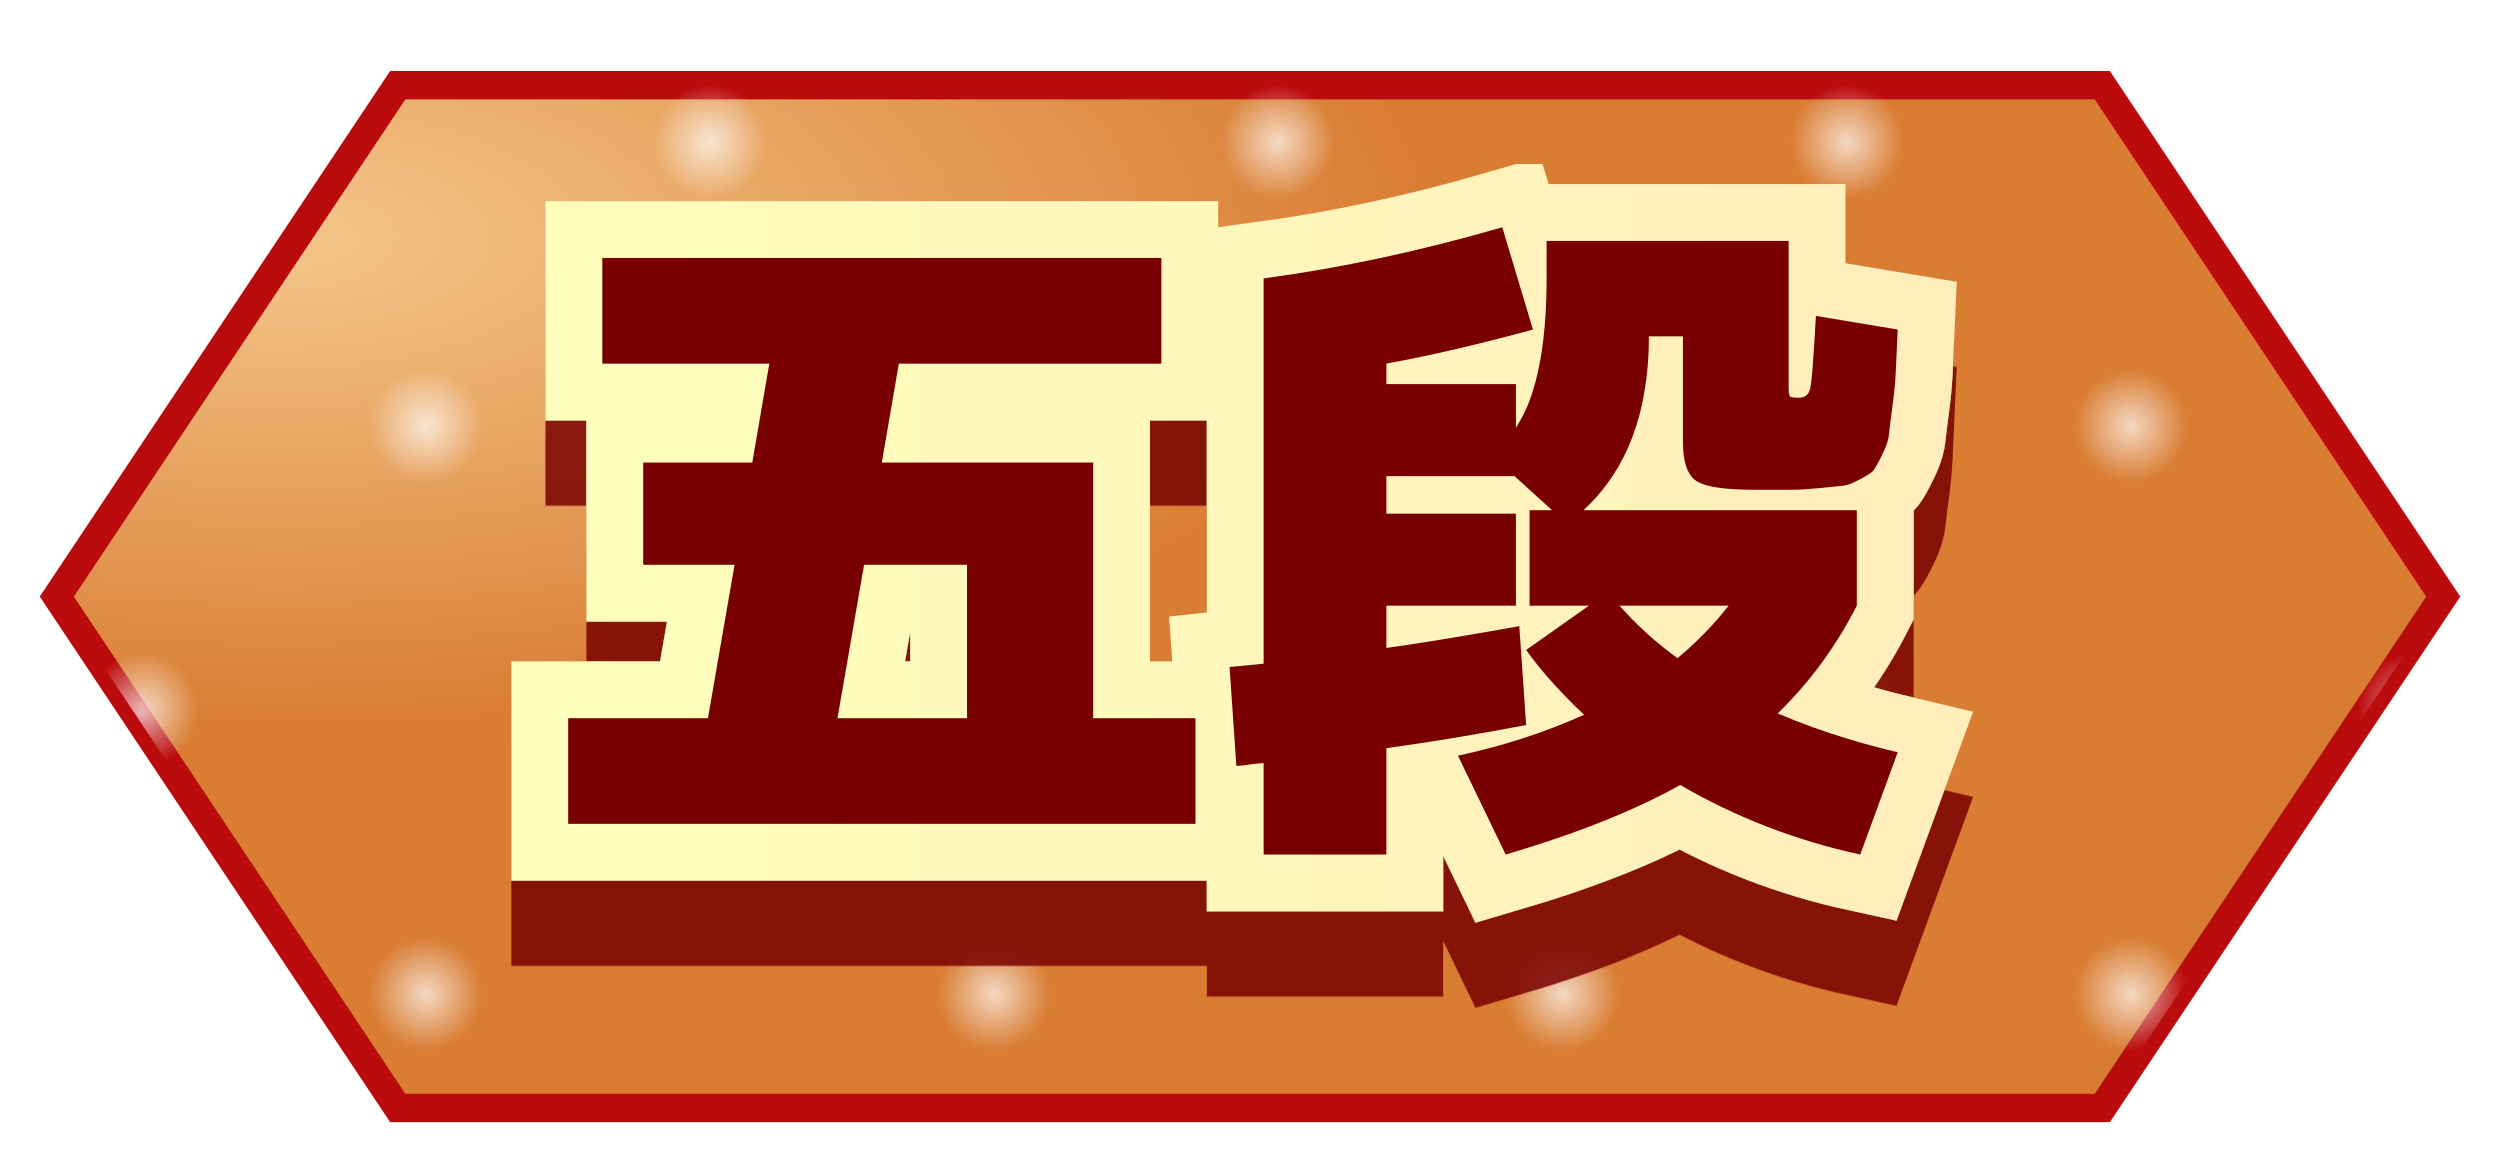
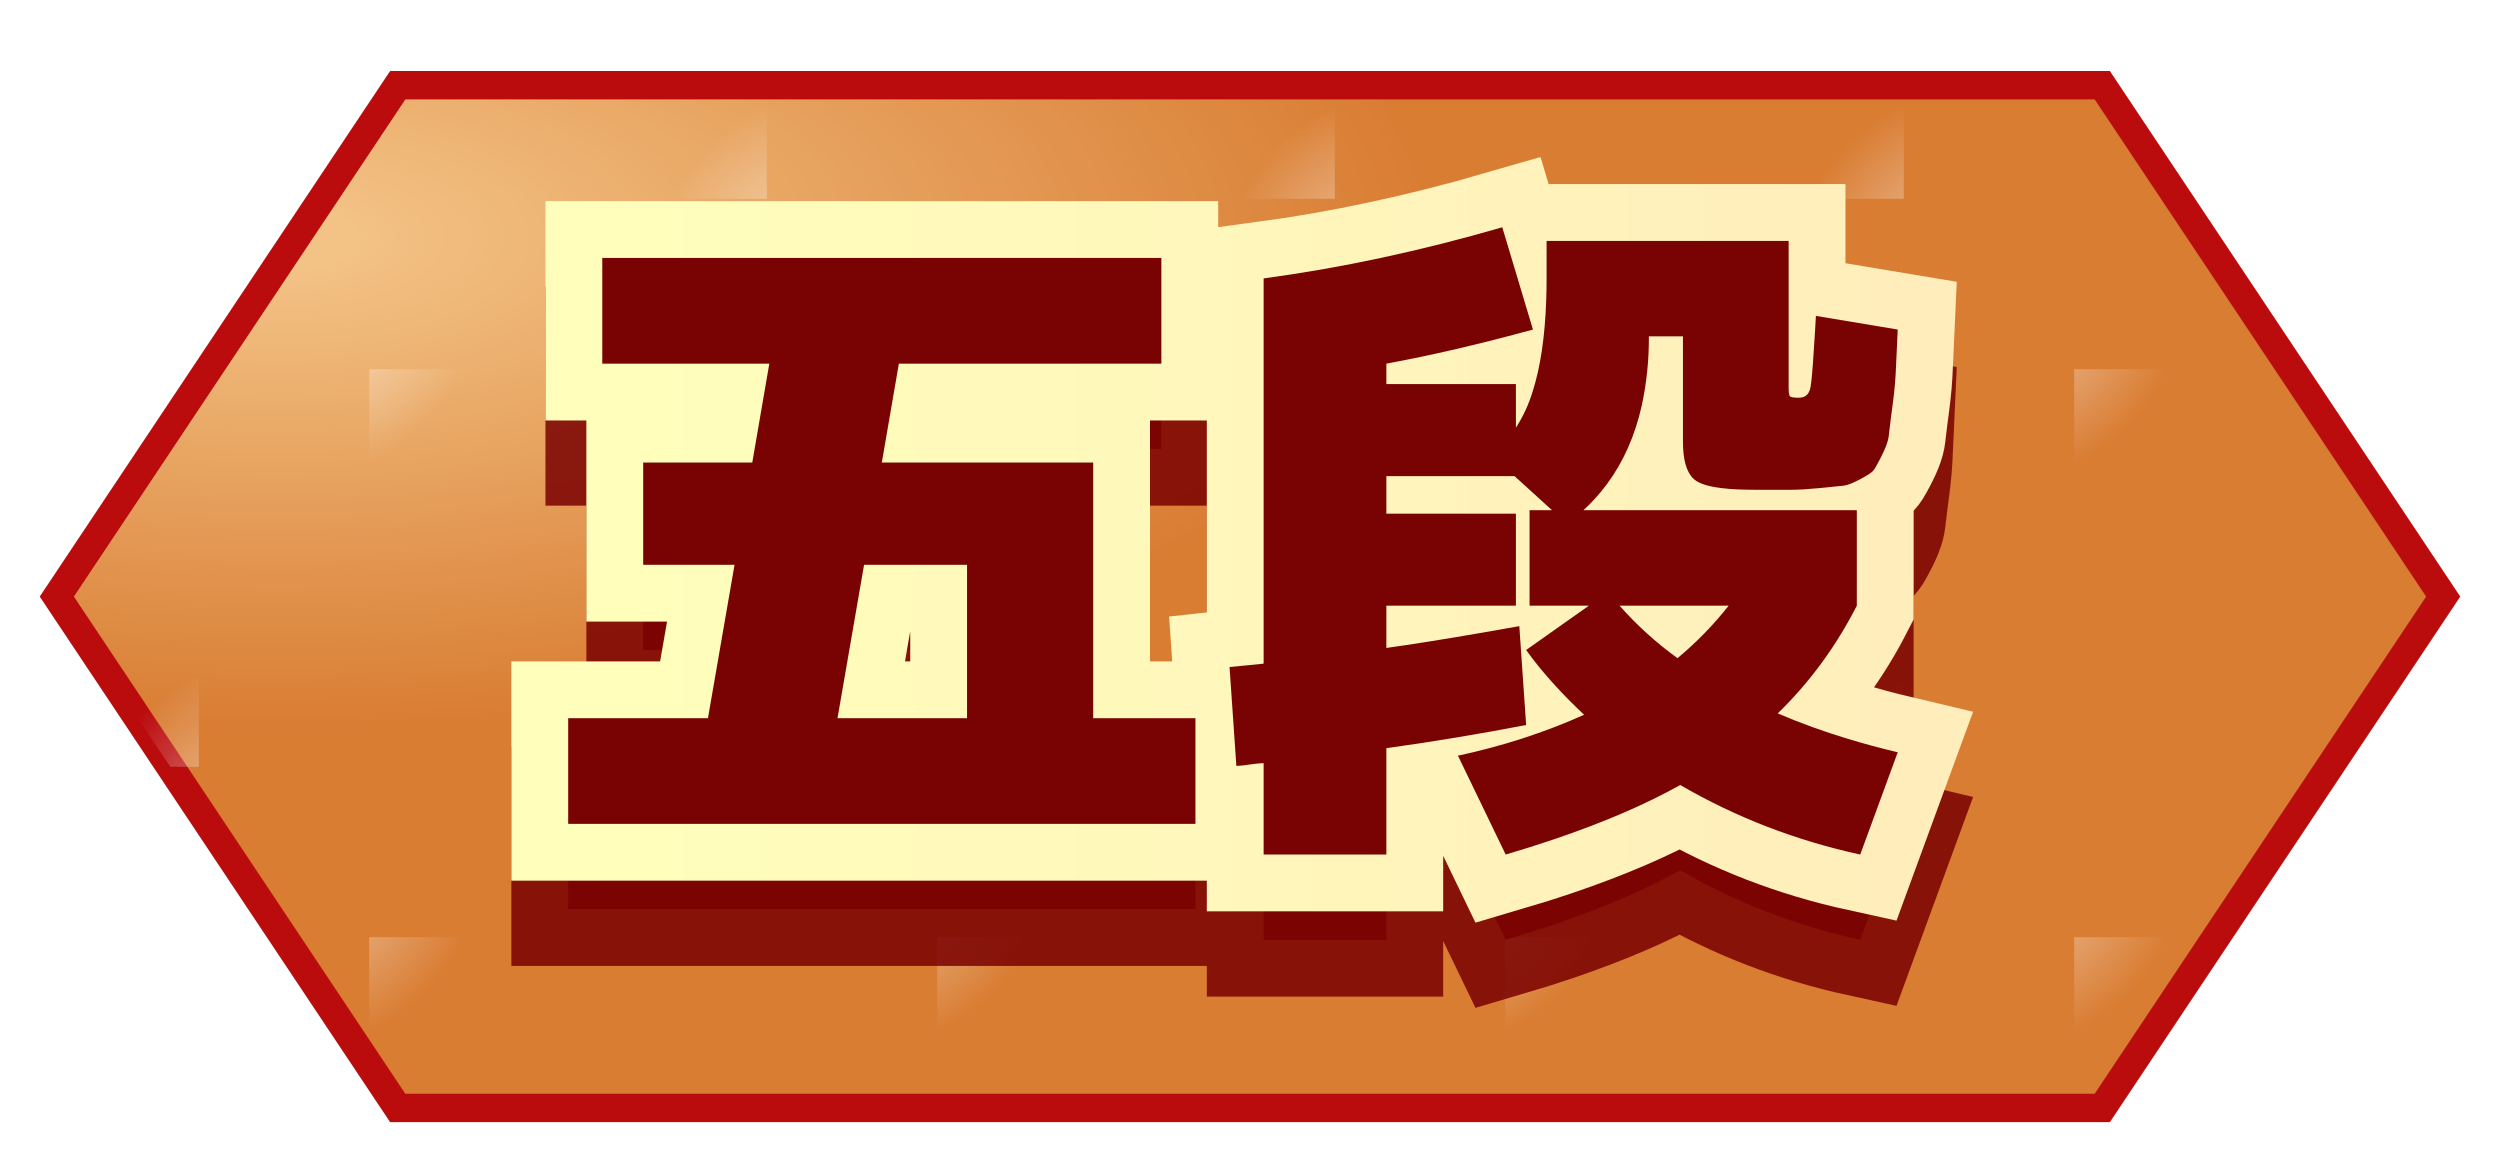
<svg xmlns="http://www.w3.org/2000/svg" width="88" height="41">
  <defs>
    <radialGradient id="a">
      <stop offset="0%" stop-color="#FFF" stop-opacity=".7" />
      <stop offset="100%" stop-color="#FFF" stop-opacity="0" />
    </radialGradient>
    <radialGradient id="b" cx="10%" cy="15%">
      <stop offset="5%" stop-color="#F3C386" />
      <stop offset="95%" stop-color="#D97D33" />
    </radialGradient>
    <linearGradient id="d">
      <stop offset="0%" stop-color="#FFB" />
      <stop offset="100%" stop-color="#FEB" />
    </linearGradient>
    <pattern id="c" x="0" y="0" width="20" height="20" patternUnits="userSpaceOnUse">
-       <rect x="3" y="3" width="4" height="4" fill="url(#a)" />
-       <rect x="13" y="13" width="4" height="4" fill="url(#a)" />
+       <path fill="url(#a)" d="M3 3h4v4H3zM13 13h4v4h-4z" />
    </pattern>
-     <filter id="e" height="150%">
-       <feDropShadow dx="0" dy="3" flood-color="#790000" flood-opacity=".85" stdDeviation="0" />
-     </filter>
  </defs>
-   <polygon points="2,21 14,3 74,3 86,21 74,39 14,39" stroke="#BB0C0D" fill="url(#b)" />
-   <polygon points="2,21 14,3 74,3 86,21 74,39 14,39" fill="url(#c)" />
-   <g fill="#790303" stroke-linecap="round" fill-rule="evenodd" stroke="url(#d)" stroke-width="4" paint-order="stroke" filter="url(#e)">
-     <path d="M55.928 21.32H53.84v-3.36h.792l-1.32-1.2H48.8v1.32h4.56v3.24H48.8v1.488q1.323-.184 3.363-.536a227.316 227.316 0 001.317-.232l.24 3.48q-2.496.48-4.92.816v3.744h-4.32v-3.216a1.697 1.697 0 00-.107.004q-.152.01-.385.044-.324.048-.468.048l-.24-3.48q.165-.018.436-.044a61.726 61.726 0 01.176-.016 39.709 39.709 0 00.185-.017q.259-.025.403-.043V9.8q4.104-.552 8.4-1.8l1.08 3.6q-2.808.768-5.16 1.2v.72h4.56v1.536a5.129 5.129 0 00.59-1.277q.411-1.29.477-3.219a22.223 22.223 0 00.013-.76V8.48h8.52v5.16a2.283 2.283 0 00.002.091q.007.182.046.221a.094.094 0 00.033.019q.057.022.188.027a2.287 2.287 0 00.091.002.464.464 0 00.168-.028q.188-.073.24-.332a2.649 2.649 0 00.029-.198q.054-.465.129-1.73a149.28 149.28 0 00.034-.592l2.88.48q-.046 1.017-.07 1.51a150.584 150.584 0 01-.002.038q-.016.338-.067.779a20.742 20.742 0 01-.053.421 69.282 69.282 0 00-.041.307q-.046.355-.068.556a6.789 6.789 0 00-.011.109 1.102 1.102 0 01-.034.181q-.058.218-.206.515a14.068 14.068 0 01-.076.151q-.118.227-.185.333a.761.761 0 01-.039.056.376.376 0 01-.051.052q-.097.084-.321.208a5.847 5.847 0 01-.096.052q-.298.159-.488.208a.734.734 0 01-.1.02q-.204.024-.828.084-.624.06-1.02.06H61.76a12.635 12.635 0 01-.64-.015q-1.046-.053-1.412-.297-.417-.278-.462-1.145a4.236 4.236 0 01-.006-.223v-3.72h-1.2a11.134 11.134 0 01-.248 2.426q-.357 1.6-1.229 2.776a6.454 6.454 0 01-.827.918h9.624v3.36q-1.104 2.16-2.784 3.792a23.533 23.533 0 002.471.896 29.406 29.406 0 001.753.472l-1.32 3.6q-3.408-.744-6.336-2.448-1.832 1.026-4.446 1.912A44.596 44.596 0 0153 30.08l-1.68-3.48q2.352-.504 4.44-1.44a19.975 19.975 0 01-1-1.009q-.602-.655-1.04-1.271l2.208-1.56zM31.64 12.8l-.6 3.48h7.44v9h3.6V29H20v-3.72h4.92l.936-5.4H22.64v-3.6h3.84l.6-3.48H21.2V9.08h19.68v3.72h-9.24zm2.4 7.08h-3.624l-.936 5.4h4.56v-5.4zm26.808 1.44h-3.84q.912 1.032 2.04 1.848 1.008-.84 1.8-1.848z" />
-   </g>
+   <path stroke="#BB0C0D" fill="url(#b)" d="M2 21 14 3h60l12 18-12 18H14z" />
+   <path fill="url(#c)" d="M2 21 14 3h60l12 18-12 18H14z" />
+   <path d="M55.928 24.32H53.84v-3.36h.792l-1.32-1.2H48.8v1.32h4.56v3.24H48.8v1.488q1.323-.184 3.363-.536a227.316 227.316 0 0 0 1.317-.232l.24 3.48q-2.496.48-4.92.816v3.744h-4.32v-3.216a1.697 1.697 0 0 0-.107.004q-.152.01-.385.044-.324.048-.468.048l-.24-3.48q.165-.018.436-.044a61.726 61.726 0 0 1 .176-.016 39.709 39.709 0 0 0 .185-.017q.259-.025.403-.043V12.8q4.104-.552 8.4-1.8l1.08 3.6q-2.808.768-5.16 1.2v.72h4.56v1.536a5.129 5.129 0 0 0 .59-1.277q.411-1.29.477-3.22a22.223 22.223 0 0 0 .013-.76v-1.32h8.52v5.16a2.283 2.283 0 0 0 .002.092q.007.182.046.22a.094.094 0 0 0 .033.02q.057.022.188.027a2.287 2.287 0 0 0 .091.002.464.464 0 0 0 .168-.028q.188-.073.24-.332a2.649 2.649 0 0 0 .029-.198q.054-.465.129-1.73a149.28 149.28 0 0 0 .034-.592l2.88.48q-.046 1.017-.07 1.51a150.584 150.584 0 0 1-.002.038q-.016.338-.067.779a20.742 20.742 0 0 1-.053.42 69.282 69.282 0 0 0-.041.308q-.046.355-.068.556a6.789 6.789 0 0 0-.011.109 1.102 1.102 0 0 1-.034.18q-.058.219-.206.516a14.068 14.068 0 0 1-.076.15q-.118.228-.185.334a.761.761 0 0 1-.039.056.376.376 0 0 1-.051.052q-.097.084-.321.208a5.847 5.847 0 0 1-.096.052q-.298.159-.488.208a.734.734 0 0 1-.1.02q-.204.024-.828.084-.624.06-1.02.06H61.76a12.635 12.635 0 0 1-.64-.015q-1.046-.053-1.412-.297-.417-.278-.462-1.145a4.236 4.236 0 0 1-.006-.223v-3.72h-1.2a11.134 11.134 0 0 1-.248 2.426q-.357 1.6-1.229 2.776a6.454 6.454 0 0 1-.827.918h9.624v3.36q-1.104 2.16-2.784 3.792a23.533 23.533 0 0 0 2.471.896 29.406 29.406 0 0 0 1.753.472l-1.32 3.6q-3.408-.744-6.336-2.448-1.832 1.026-4.446 1.912A44.596 44.596 0 0 1 53 33.08l-1.68-3.48q2.352-.504 4.44-1.44a19.975 19.975 0 0 1-1-1.01q-.602-.654-1.04-1.27zM31.64 15.8l-.6 3.48h7.44v9h3.6V32H20v-3.72h4.92l.936-5.4H22.64v-3.6h3.84l.6-3.48H21.2v-3.72h19.68v3.72zm2.4 7.08h-3.624l-.936 5.4h4.56zm26.808 1.44h-3.84q.912 1.032 2.04 1.848 1.008-.84 1.8-1.848z" fill="#790000" stroke-linecap="round" fill-rule="evenodd" stroke="#790000" stroke-width="4" paint-order="stroke" fill-opacity=".85" stroke-opacity=".85" />
+   <path d="M55.928 21.32H53.84v-3.36h.792l-1.32-1.2H48.8v1.32h4.56v3.24H48.8v1.488q1.323-.184 3.363-.536a227.316 227.316 0 0 0 1.317-.232l.24 3.48q-2.496.48-4.92.816v3.744h-4.32v-3.216a1.697 1.697 0 0 0-.107.004q-.152.01-.385.044-.324.048-.468.048l-.24-3.48q.165-.018.436-.044a61.726 61.726 0 0 1 .176-.016 39.709 39.709 0 0 0 .185-.017q.259-.025.403-.043V9.8q4.104-.552 8.4-1.8l1.08 3.6q-2.808.768-5.16 1.2v.72h4.56v1.536a5.129 5.129 0 0 0 .59-1.277q.411-1.29.477-3.219a22.223 22.223 0 0 0 .013-.76V8.48h8.52v5.16a2.283 2.283 0 0 0 .002.091q.007.182.046.221a.094.094 0 0 0 .033.019q.057.022.188.027a2.287 2.287 0 0 0 .091.002.464.464 0 0 0 .168-.028q.188-.073.24-.332a2.649 2.649 0 0 0 .029-.198q.054-.465.129-1.73a149.28 149.28 0 0 0 .034-.592l2.88.48q-.046 1.017-.07 1.51a150.584 150.584 0 0 1-.002.038q-.016.338-.067.779a20.742 20.742 0 0 1-.053.421 69.282 69.282 0 0 0-.041.307q-.046.355-.068.556a6.789 6.789 0 0 0-.011.109 1.102 1.102 0 0 1-.034.181q-.058.218-.206.515a14.068 14.068 0 0 1-.076.151q-.118.227-.185.333a.761.761 0 0 1-.039.056.376.376 0 0 1-.051.052q-.097.084-.321.208a5.847 5.847 0 0 1-.096.052q-.298.159-.488.208a.734.734 0 0 1-.1.02q-.204.024-.828.084-.624.06-1.02.06H61.76a12.635 12.635 0 0 1-.64-.015q-1.046-.053-1.412-.297-.417-.278-.462-1.145a4.236 4.236 0 0 1-.006-.223v-3.72h-1.2a11.134 11.134 0 0 1-.248 2.426q-.357 1.6-1.229 2.776a6.454 6.454 0 0 1-.827.918h9.624v3.36q-1.104 2.16-2.784 3.792a23.533 23.533 0 0 0 2.471.896 29.406 29.406 0 0 0 1.753.472l-1.32 3.6q-3.408-.744-6.336-2.448-1.832 1.026-4.446 1.912A44.596 44.596 0 0 1 53 30.08l-1.68-3.48q2.352-.504 4.44-1.44a19.975 19.975 0 0 1-1-1.009q-.602-.655-1.04-1.271zM31.64 12.8l-.6 3.48h7.44v9h3.6V29H20v-3.72h4.92l.936-5.4H22.64v-3.6h3.84l.6-3.48H21.2V9.08h19.68v3.72zm2.4 7.08h-3.624l-.936 5.4h4.56zm26.808 1.44h-3.84q.912 1.032 2.04 1.848 1.008-.84 1.8-1.848z" fill="#790303" stroke-linecap="round" fill-rule="evenodd" stroke="url(#d)" stroke-width="4" paint-order="stroke" />
</svg>
